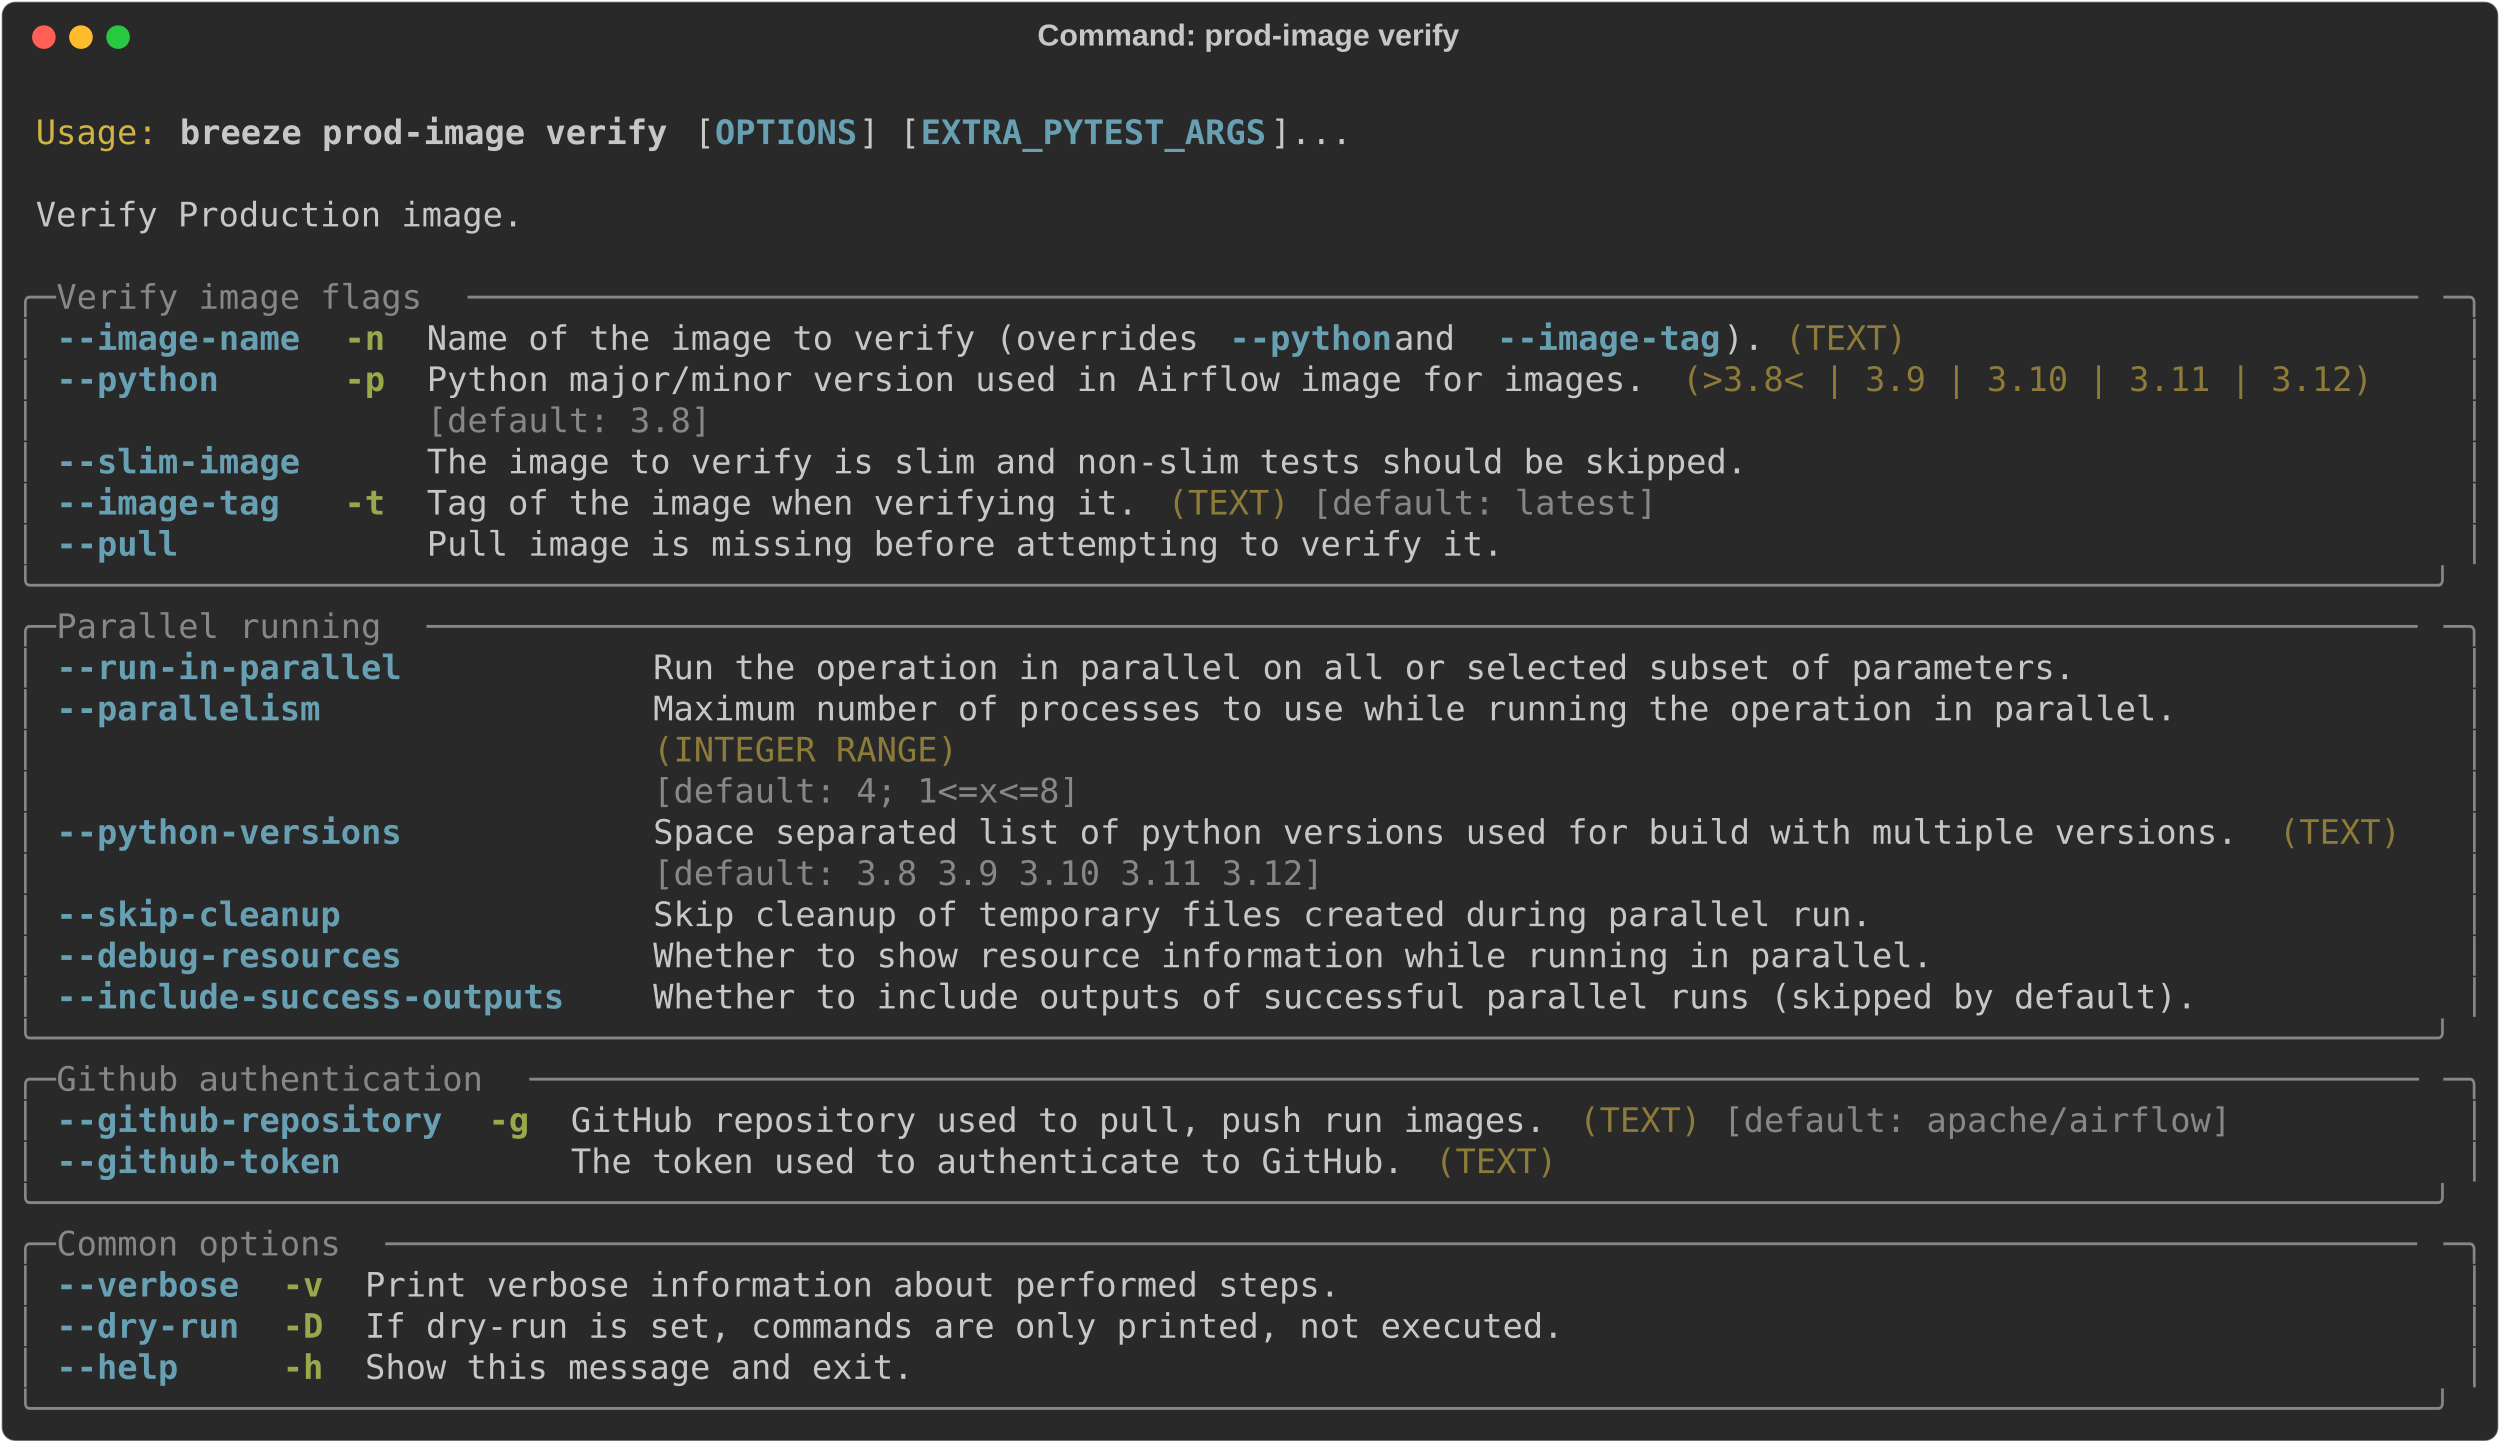
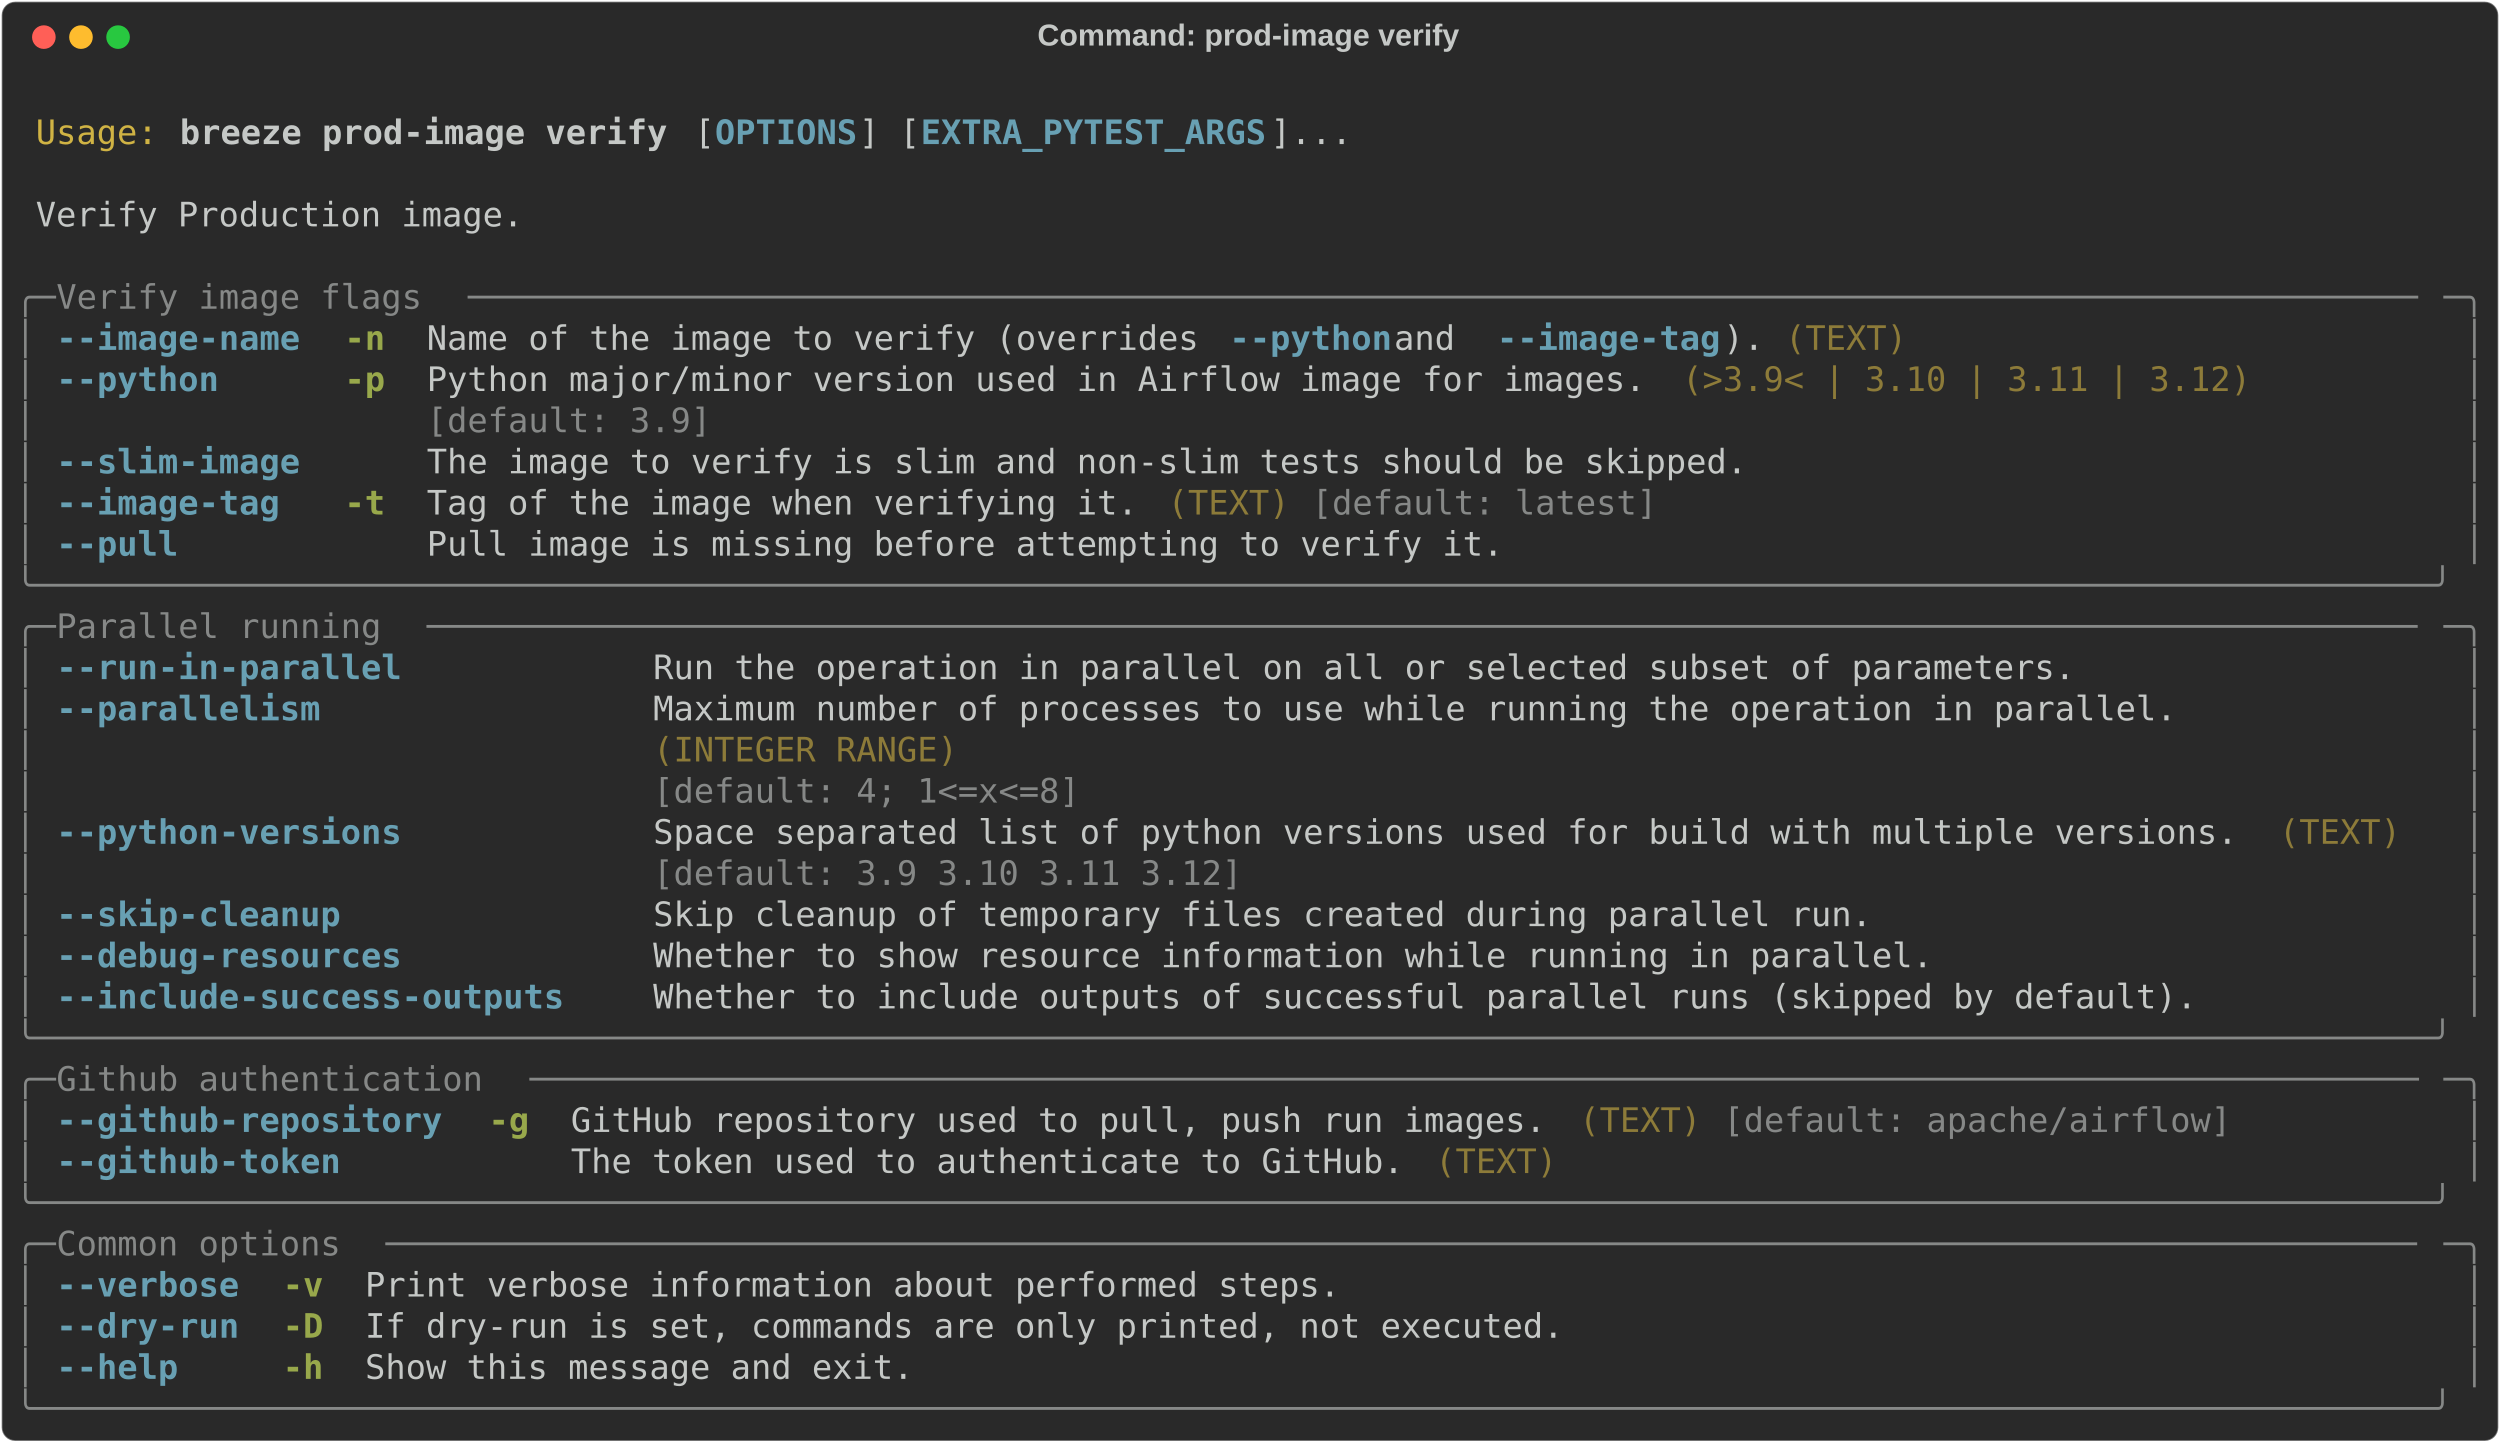
<svg xmlns="http://www.w3.org/2000/svg" class="rich-terminal" viewBox="0 0 1482 855.2">
  <style>

    @font-face {
        font-family: "Fira Code";
        src: local("FiraCode-Regular"),
                url("https://cdnjs.cloudflare.com/ajax/libs/firacode/6.2.0/woff2/FiraCode-Regular.woff2") format("woff2"),
                url("https://cdnjs.cloudflare.com/ajax/libs/firacode/6.2.0/woff/FiraCode-Regular.woff") format("woff");
        font-style: normal;
        font-weight: 400;
    }
    @font-face {
        font-family: "Fira Code";
        src: local("FiraCode-Bold"),
                url("https://cdnjs.cloudflare.com/ajax/libs/firacode/6.2.0/woff2/FiraCode-Bold.woff2") format("woff2"),
                url("https://cdnjs.cloudflare.com/ajax/libs/firacode/6.2.0/woff/FiraCode-Bold.woff") format("woff");
        font-style: bold;
        font-weight: 700;
    }

    .breeze-prod-image-verify-matrix {
        font-family: Fira Code, monospace;
        font-size: 20px;
        line-height: 24.4px;
        font-variant-east-asian: full-width;
    }

    .breeze-prod-image-verify-title {
        font-size: 18px;
        font-weight: bold;
        font-family: arial;
    }

    .breeze-prod-image-verify-r1 { fill: #c5c8c6 }
.breeze-prod-image-verify-r2 { fill: #d0b344 }
.breeze-prod-image-verify-r3 { fill: #c5c8c6;font-weight: bold }
.breeze-prod-image-verify-r4 { fill: #68a0b3;font-weight: bold }
.breeze-prod-image-verify-r5 { fill: #868887 }
.breeze-prod-image-verify-r6 { fill: #98a84b;font-weight: bold }
.breeze-prod-image-verify-r7 { fill: #8d7b39 }
    </style>
  <defs>
    <clipPath id="breeze-prod-image-verify-clip-terminal">
      <rect x="0" y="0" width="1463.0" height="804.2" />
    </clipPath>
    <clipPath id="breeze-prod-image-verify-line-0">
      <rect x="0" y="1.5" width="1464" height="24.65" />
    </clipPath>
    <clipPath id="breeze-prod-image-verify-line-1">
      <rect x="0" y="25.9" width="1464" height="24.65" />
    </clipPath>
    <clipPath id="breeze-prod-image-verify-line-2">
      <rect x="0" y="50.3" width="1464" height="24.65" />
    </clipPath>
    <clipPath id="breeze-prod-image-verify-line-3">
      <rect x="0" y="74.7" width="1464" height="24.65" />
    </clipPath>
    <clipPath id="breeze-prod-image-verify-line-4">
      <rect x="0" y="99.1" width="1464" height="24.65" />
    </clipPath>
    <clipPath id="breeze-prod-image-verify-line-5">
      <rect x="0" y="123.5" width="1464" height="24.65" />
    </clipPath>
    <clipPath id="breeze-prod-image-verify-line-6">
      <rect x="0" y="147.9" width="1464" height="24.65" />
    </clipPath>
    <clipPath id="breeze-prod-image-verify-line-7">
      <rect x="0" y="172.3" width="1464" height="24.65" />
    </clipPath>
    <clipPath id="breeze-prod-image-verify-line-8">
      <rect x="0" y="196.7" width="1464" height="24.65" />
    </clipPath>
    <clipPath id="breeze-prod-image-verify-line-9">
      <rect x="0" y="221.1" width="1464" height="24.65" />
    </clipPath>
    <clipPath id="breeze-prod-image-verify-line-10">
      <rect x="0" y="245.5" width="1464" height="24.65" />
    </clipPath>
    <clipPath id="breeze-prod-image-verify-line-11">
      <rect x="0" y="269.9" width="1464" height="24.65" />
    </clipPath>
    <clipPath id="breeze-prod-image-verify-line-12">
      <rect x="0" y="294.3" width="1464" height="24.65" />
    </clipPath>
    <clipPath id="breeze-prod-image-verify-line-13">
      <rect x="0" y="318.7" width="1464" height="24.65" />
    </clipPath>
    <clipPath id="breeze-prod-image-verify-line-14">
      <rect x="0" y="343.1" width="1464" height="24.65" />
    </clipPath>
    <clipPath id="breeze-prod-image-verify-line-15">
      <rect x="0" y="367.5" width="1464" height="24.65" />
    </clipPath>
    <clipPath id="breeze-prod-image-verify-line-16">
      <rect x="0" y="391.9" width="1464" height="24.65" />
    </clipPath>
    <clipPath id="breeze-prod-image-verify-line-17">
      <rect x="0" y="416.3" width="1464" height="24.65" />
    </clipPath>
    <clipPath id="breeze-prod-image-verify-line-18">
      <rect x="0" y="440.7" width="1464" height="24.65" />
    </clipPath>
    <clipPath id="breeze-prod-image-verify-line-19">
      <rect x="0" y="465.1" width="1464" height="24.65" />
    </clipPath>
    <clipPath id="breeze-prod-image-verify-line-20">
      <rect x="0" y="489.5" width="1464" height="24.65" />
    </clipPath>
    <clipPath id="breeze-prod-image-verify-line-21">
      <rect x="0" y="513.9" width="1464" height="24.65" />
    </clipPath>
    <clipPath id="breeze-prod-image-verify-line-22">
      <rect x="0" y="538.3" width="1464" height="24.65" />
    </clipPath>
    <clipPath id="breeze-prod-image-verify-line-23">
      <rect x="0" y="562.7" width="1464" height="24.65" />
    </clipPath>
    <clipPath id="breeze-prod-image-verify-line-24">
      <rect x="0" y="587.1" width="1464" height="24.65" />
    </clipPath>
    <clipPath id="breeze-prod-image-verify-line-25">
      <rect x="0" y="611.5" width="1464" height="24.65" />
    </clipPath>
    <clipPath id="breeze-prod-image-verify-line-26">
      <rect x="0" y="635.9" width="1464" height="24.65" />
    </clipPath>
    <clipPath id="breeze-prod-image-verify-line-27">
      <rect x="0" y="660.3" width="1464" height="24.65" />
    </clipPath>
    <clipPath id="breeze-prod-image-verify-line-28">
      <rect x="0" y="684.7" width="1464" height="24.65" />
    </clipPath>
    <clipPath id="breeze-prod-image-verify-line-29">
      <rect x="0" y="709.1" width="1464" height="24.65" />
    </clipPath>
    <clipPath id="breeze-prod-image-verify-line-30">
      <rect x="0" y="733.5" width="1464" height="24.65" />
    </clipPath>
    <clipPath id="breeze-prod-image-verify-line-31">
      <rect x="0" y="757.9" width="1464" height="24.65" />
    </clipPath>
  </defs>
  <rect fill="#292929" stroke="rgba(255,255,255,0.35)" stroke-width="1" x="1" y="1" width="1480" height="853.2" rx="8" />
  <text class="breeze-prod-image-verify-title" fill="#c5c8c6" text-anchor="middle" x="740" y="27">Command: prod-image verify</text>
  <g transform="translate(26,22)">
    <circle cx="0" cy="0" r="7" fill="#ff5f57" />
    <circle cx="22" cy="0" r="7" fill="#febc2e" />
    <circle cx="44" cy="0" r="7" fill="#28c840" />
  </g>
  <g transform="translate(9, 41)" clip-path="url(#breeze-prod-image-verify-clip-terminal)">
    <g class="breeze-prod-image-verify-matrix">
      <text class="breeze-prod-image-verify-r1" x="1464" y="20" textLength="12.2" clip-path="url(#breeze-prod-image-verify-line-0)">
</text>
      <text class="breeze-prod-image-verify-r2" x="12.2" y="44.4" textLength="73.2" clip-path="url(#breeze-prod-image-verify-line-1)">Usage:</text>
      <text class="breeze-prod-image-verify-r3" x="97.6" y="44.4" textLength="292.8" clip-path="url(#breeze-prod-image-verify-line-1)">breeze prod-image verify</text>
      <text class="breeze-prod-image-verify-r1" x="402.6" y="44.4" textLength="12.2" clip-path="url(#breeze-prod-image-verify-line-1)">[</text>
      <text class="breeze-prod-image-verify-r4" x="414.8" y="44.4" textLength="85.4" clip-path="url(#breeze-prod-image-verify-line-1)">OPTIONS</text>
      <text class="breeze-prod-image-verify-r1" x="500.2" y="44.4" textLength="36.6" clip-path="url(#breeze-prod-image-verify-line-1)">] [</text>
      <text class="breeze-prod-image-verify-r4" x="536.8" y="44.4" textLength="207.4" clip-path="url(#breeze-prod-image-verify-line-1)">EXTRA_PYTEST_ARGS</text>
      <text class="breeze-prod-image-verify-r1" x="744.2" y="44.4" textLength="48.8" clip-path="url(#breeze-prod-image-verify-line-1)">]...</text>
      <text class="breeze-prod-image-verify-r1" x="1464" y="44.4" textLength="12.2" clip-path="url(#breeze-prod-image-verify-line-1)">
</text>
      <text class="breeze-prod-image-verify-r1" x="1464" y="68.8" textLength="12.2" clip-path="url(#breeze-prod-image-verify-line-2)">
</text>
      <text class="breeze-prod-image-verify-r1" x="12.2" y="93.2" textLength="292.8" clip-path="url(#breeze-prod-image-verify-line-3)">Verify Production image.</text>
      <text class="breeze-prod-image-verify-r1" x="1464" y="93.2" textLength="12.2" clip-path="url(#breeze-prod-image-verify-line-3)">
</text>
      <text class="breeze-prod-image-verify-r1" x="1464" y="117.6" textLength="12.2" clip-path="url(#breeze-prod-image-verify-line-4)">
</text>
      <text class="breeze-prod-image-verify-r5" x="0" y="142" textLength="24.4" clip-path="url(#breeze-prod-image-verify-line-5)">╭─</text>
      <text class="breeze-prod-image-verify-r5" x="24.4" y="142" textLength="244" clip-path="url(#breeze-prod-image-verify-line-5)"> Verify image flags </text>
      <text class="breeze-prod-image-verify-r5" x="268.4" y="142" textLength="1171.2" clip-path="url(#breeze-prod-image-verify-line-5)">────────────────────────────────────────────────────────────────────────────────────────────────</text>
      <text class="breeze-prod-image-verify-r5" x="1439.6" y="142" textLength="24.4" clip-path="url(#breeze-prod-image-verify-line-5)">─╮</text>
      <text class="breeze-prod-image-verify-r1" x="1464" y="142" textLength="12.2" clip-path="url(#breeze-prod-image-verify-line-5)">
</text>
      <text class="breeze-prod-image-verify-r5" x="0" y="166.4" textLength="12.2" clip-path="url(#breeze-prod-image-verify-line-6)">│</text>
      <text class="breeze-prod-image-verify-r4" x="24.4" y="166.4" textLength="146.4" clip-path="url(#breeze-prod-image-verify-line-6)">--image-name</text>
      <text class="breeze-prod-image-verify-r6" x="195.2" y="166.4" textLength="24.4" clip-path="url(#breeze-prod-image-verify-line-6)">-n</text>
      <text class="breeze-prod-image-verify-r1" x="244" y="166.4" textLength="475.8" clip-path="url(#breeze-prod-image-verify-line-6)">Name of the image to verify (overrides </text>
      <text class="breeze-prod-image-verify-r4" x="719.8" y="166.4" textLength="97.6" clip-path="url(#breeze-prod-image-verify-line-6)">--python</text>
      <text class="breeze-prod-image-verify-r1" x="817.4" y="166.4" textLength="61" clip-path="url(#breeze-prod-image-verify-line-6)"> and </text>
      <text class="breeze-prod-image-verify-r4" x="878.4" y="166.4" textLength="134.2" clip-path="url(#breeze-prod-image-verify-line-6)">--image-tag</text>
      <text class="breeze-prod-image-verify-r1" x="1012.6" y="166.4" textLength="24.4" clip-path="url(#breeze-prod-image-verify-line-6)">).</text>
      <text class="breeze-prod-image-verify-r7" x="1049.2" y="166.4" textLength="73.2" clip-path="url(#breeze-prod-image-verify-line-6)">(TEXT)</text>
      <text class="breeze-prod-image-verify-r5" x="1451.8" y="166.4" textLength="12.2" clip-path="url(#breeze-prod-image-verify-line-6)">│</text>
      <text class="breeze-prod-image-verify-r1" x="1464" y="166.4" textLength="12.2" clip-path="url(#breeze-prod-image-verify-line-6)">
</text>
      <text class="breeze-prod-image-verify-r5" x="0" y="190.8" textLength="12.2" clip-path="url(#breeze-prod-image-verify-line-7)">│</text>
      <text class="breeze-prod-image-verify-r4" x="24.4" y="190.8" textLength="97.6" clip-path="url(#breeze-prod-image-verify-line-7)">--python</text>
      <text class="breeze-prod-image-verify-r6" x="195.2" y="190.8" textLength="24.4" clip-path="url(#breeze-prod-image-verify-line-7)">-p</text>
      <text class="breeze-prod-image-verify-r1" x="244" y="190.8" textLength="732" clip-path="url(#breeze-prod-image-verify-line-7)">Python major/minor version used in Airflow image for images.</text>
-       <text class="breeze-prod-image-verify-r7" x="988.2" y="190.8" textLength="414.8" clip-path="url(#breeze-prod-image-verify-line-7)">(&gt;3.8&lt; | 3.9 | 3.10 | 3.11 | 3.12)</text>
+       <text class="breeze-prod-image-verify-r7" x="988.2" y="190.8" textLength="341.6" clip-path="url(#breeze-prod-image-verify-line-7)">(&gt;3.9&lt; | 3.10 | 3.11 | 3.12)</text>
      <text class="breeze-prod-image-verify-r5" x="1451.8" y="190.8" textLength="12.2" clip-path="url(#breeze-prod-image-verify-line-7)">│</text>
      <text class="breeze-prod-image-verify-r1" x="1464" y="190.8" textLength="12.2" clip-path="url(#breeze-prod-image-verify-line-7)">
</text>
      <text class="breeze-prod-image-verify-r5" x="0" y="215.2" textLength="12.2" clip-path="url(#breeze-prod-image-verify-line-8)">│</text>
-       <text class="breeze-prod-image-verify-r5" x="244" y="215.2" textLength="732" clip-path="url(#breeze-prod-image-verify-line-8)">[default: 3.8]                                              </text>
+       <text class="breeze-prod-image-verify-r5" x="244" y="215.2" textLength="732" clip-path="url(#breeze-prod-image-verify-line-8)">[default: 3.9]                                              </text>
      <text class="breeze-prod-image-verify-r5" x="1451.8" y="215.2" textLength="12.2" clip-path="url(#breeze-prod-image-verify-line-8)">│</text>
      <text class="breeze-prod-image-verify-r1" x="1464" y="215.2" textLength="12.2" clip-path="url(#breeze-prod-image-verify-line-8)">
</text>
      <text class="breeze-prod-image-verify-r5" x="0" y="239.6" textLength="12.2" clip-path="url(#breeze-prod-image-verify-line-9)">│</text>
      <text class="breeze-prod-image-verify-r4" x="24.4" y="239.6" textLength="146.4" clip-path="url(#breeze-prod-image-verify-line-9)">--slim-image</text>
      <text class="breeze-prod-image-verify-r1" x="244" y="239.6" textLength="793" clip-path="url(#breeze-prod-image-verify-line-9)">The image to verify is slim and non-slim tests should be skipped.</text>
      <text class="breeze-prod-image-verify-r5" x="1451.8" y="239.6" textLength="12.2" clip-path="url(#breeze-prod-image-verify-line-9)">│</text>
      <text class="breeze-prod-image-verify-r1" x="1464" y="239.6" textLength="12.2" clip-path="url(#breeze-prod-image-verify-line-9)">
</text>
      <text class="breeze-prod-image-verify-r5" x="0" y="264" textLength="12.2" clip-path="url(#breeze-prod-image-verify-line-10)">│</text>
      <text class="breeze-prod-image-verify-r4" x="24.4" y="264" textLength="134.2" clip-path="url(#breeze-prod-image-verify-line-10)">--image-tag</text>
      <text class="breeze-prod-image-verify-r6" x="195.2" y="264" textLength="24.4" clip-path="url(#breeze-prod-image-verify-line-10)">-t</text>
      <text class="breeze-prod-image-verify-r1" x="244" y="264" textLength="427" clip-path="url(#breeze-prod-image-verify-line-10)">Tag of the image when verifying it.</text>
      <text class="breeze-prod-image-verify-r7" x="683.2" y="264" textLength="73.2" clip-path="url(#breeze-prod-image-verify-line-10)">(TEXT)</text>
      <text class="breeze-prod-image-verify-r5" x="768.6" y="264" textLength="207.4" clip-path="url(#breeze-prod-image-verify-line-10)">[default: latest]</text>
      <text class="breeze-prod-image-verify-r5" x="1451.8" y="264" textLength="12.2" clip-path="url(#breeze-prod-image-verify-line-10)">│</text>
      <text class="breeze-prod-image-verify-r1" x="1464" y="264" textLength="12.2" clip-path="url(#breeze-prod-image-verify-line-10)">
</text>
      <text class="breeze-prod-image-verify-r5" x="0" y="288.4" textLength="12.2" clip-path="url(#breeze-prod-image-verify-line-11)">│</text>
      <text class="breeze-prod-image-verify-r4" x="24.4" y="288.4" textLength="73.2" clip-path="url(#breeze-prod-image-verify-line-11)">--pull</text>
      <text class="breeze-prod-image-verify-r1" x="244" y="288.4" textLength="646.6" clip-path="url(#breeze-prod-image-verify-line-11)">Pull image is missing before attempting to verify it.</text>
      <text class="breeze-prod-image-verify-r5" x="1451.8" y="288.4" textLength="12.2" clip-path="url(#breeze-prod-image-verify-line-11)">│</text>
      <text class="breeze-prod-image-verify-r1" x="1464" y="288.4" textLength="12.2" clip-path="url(#breeze-prod-image-verify-line-11)">
</text>
      <text class="breeze-prod-image-verify-r5" x="0" y="312.8" textLength="1464" clip-path="url(#breeze-prod-image-verify-line-12)">╰──────────────────────────────────────────────────────────────────────────────────────────────────────────────────────╯</text>
      <text class="breeze-prod-image-verify-r1" x="1464" y="312.8" textLength="12.2" clip-path="url(#breeze-prod-image-verify-line-12)">
</text>
      <text class="breeze-prod-image-verify-r5" x="0" y="337.2" textLength="24.4" clip-path="url(#breeze-prod-image-verify-line-13)">╭─</text>
      <text class="breeze-prod-image-verify-r5" x="24.4" y="337.2" textLength="219.6" clip-path="url(#breeze-prod-image-verify-line-13)"> Parallel running </text>
      <text class="breeze-prod-image-verify-r5" x="244" y="337.2" textLength="1195.6" clip-path="url(#breeze-prod-image-verify-line-13)">──────────────────────────────────────────────────────────────────────────────────────────────────</text>
      <text class="breeze-prod-image-verify-r5" x="1439.6" y="337.2" textLength="24.4" clip-path="url(#breeze-prod-image-verify-line-13)">─╮</text>
      <text class="breeze-prod-image-verify-r1" x="1464" y="337.2" textLength="12.2" clip-path="url(#breeze-prod-image-verify-line-13)">
</text>
      <text class="breeze-prod-image-verify-r5" x="0" y="361.6" textLength="12.2" clip-path="url(#breeze-prod-image-verify-line-14)">│</text>
      <text class="breeze-prod-image-verify-r4" x="24.4" y="361.6" textLength="207.4" clip-path="url(#breeze-prod-image-verify-line-14)">--run-in-parallel</text>
      <text class="breeze-prod-image-verify-r1" x="378.2" y="361.6" textLength="854" clip-path="url(#breeze-prod-image-verify-line-14)">Run the operation in parallel on all or selected subset of parameters.</text>
      <text class="breeze-prod-image-verify-r5" x="1451.8" y="361.6" textLength="12.2" clip-path="url(#breeze-prod-image-verify-line-14)">│</text>
      <text class="breeze-prod-image-verify-r1" x="1464" y="361.6" textLength="12.2" clip-path="url(#breeze-prod-image-verify-line-14)">
</text>
      <text class="breeze-prod-image-verify-r5" x="0" y="386" textLength="12.2" clip-path="url(#breeze-prod-image-verify-line-15)">│</text>
      <text class="breeze-prod-image-verify-r4" x="24.4" y="386" textLength="158.6" clip-path="url(#breeze-prod-image-verify-line-15)">--parallelism</text>
      <text class="breeze-prod-image-verify-r1" x="378.2" y="386" textLength="915" clip-path="url(#breeze-prod-image-verify-line-15)">Maximum number of processes to use while running the operation in parallel.</text>
      <text class="breeze-prod-image-verify-r5" x="1451.8" y="386" textLength="12.2" clip-path="url(#breeze-prod-image-verify-line-15)">│</text>
      <text class="breeze-prod-image-verify-r1" x="1464" y="386" textLength="12.2" clip-path="url(#breeze-prod-image-verify-line-15)">
</text>
      <text class="breeze-prod-image-verify-r5" x="0" y="410.4" textLength="12.2" clip-path="url(#breeze-prod-image-verify-line-16)">│</text>
      <text class="breeze-prod-image-verify-r7" x="378.2" y="410.4" textLength="915" clip-path="url(#breeze-prod-image-verify-line-16)">(INTEGER RANGE)                                                            </text>
      <text class="breeze-prod-image-verify-r5" x="1451.8" y="410.4" textLength="12.2" clip-path="url(#breeze-prod-image-verify-line-16)">│</text>
      <text class="breeze-prod-image-verify-r1" x="1464" y="410.4" textLength="12.2" clip-path="url(#breeze-prod-image-verify-line-16)">
</text>
      <text class="breeze-prod-image-verify-r5" x="0" y="434.8" textLength="12.2" clip-path="url(#breeze-prod-image-verify-line-17)">│</text>
      <text class="breeze-prod-image-verify-r5" x="378.2" y="434.8" textLength="915" clip-path="url(#breeze-prod-image-verify-line-17)">[default: 4; 1&lt;=x&lt;=8]                                                      </text>
      <text class="breeze-prod-image-verify-r5" x="1451.8" y="434.8" textLength="12.2" clip-path="url(#breeze-prod-image-verify-line-17)">│</text>
      <text class="breeze-prod-image-verify-r1" x="1464" y="434.8" textLength="12.2" clip-path="url(#breeze-prod-image-verify-line-17)">
</text>
      <text class="breeze-prod-image-verify-r5" x="0" y="459.2" textLength="12.2" clip-path="url(#breeze-prod-image-verify-line-18)">│</text>
      <text class="breeze-prod-image-verify-r4" x="24.4" y="459.2" textLength="207.4" clip-path="url(#breeze-prod-image-verify-line-18)">--python-versions</text>
      <text class="breeze-prod-image-verify-r1" x="378.2" y="459.2" textLength="951.6" clip-path="url(#breeze-prod-image-verify-line-18)">Space separated list of python versions used for build with multiple versions.</text>
      <text class="breeze-prod-image-verify-r7" x="1342" y="459.2" textLength="73.2" clip-path="url(#breeze-prod-image-verify-line-18)">(TEXT)</text>
      <text class="breeze-prod-image-verify-r5" x="1451.8" y="459.2" textLength="12.2" clip-path="url(#breeze-prod-image-verify-line-18)">│</text>
      <text class="breeze-prod-image-verify-r1" x="1464" y="459.2" textLength="12.2" clip-path="url(#breeze-prod-image-verify-line-18)">
</text>
      <text class="breeze-prod-image-verify-r5" x="0" y="483.6" textLength="12.2" clip-path="url(#breeze-prod-image-verify-line-19)">│</text>
-       <text class="breeze-prod-image-verify-r5" x="378.2" y="483.6" textLength="951.6" clip-path="url(#breeze-prod-image-verify-line-19)">[default: 3.8 3.9 3.10 3.11 3.12]                                             </text>
+       <text class="breeze-prod-image-verify-r5" x="378.2" y="483.6" textLength="951.6" clip-path="url(#breeze-prod-image-verify-line-19)">[default: 3.9 3.10 3.11 3.12]                                                 </text>
      <text class="breeze-prod-image-verify-r5" x="1451.8" y="483.6" textLength="12.2" clip-path="url(#breeze-prod-image-verify-line-19)">│</text>
      <text class="breeze-prod-image-verify-r1" x="1464" y="483.6" textLength="12.2" clip-path="url(#breeze-prod-image-verify-line-19)">
</text>
      <text class="breeze-prod-image-verify-r5" x="0" y="508" textLength="12.2" clip-path="url(#breeze-prod-image-verify-line-20)">│</text>
      <text class="breeze-prod-image-verify-r4" x="24.4" y="508" textLength="170.8" clip-path="url(#breeze-prod-image-verify-line-20)">--skip-cleanup</text>
      <text class="breeze-prod-image-verify-r1" x="378.2" y="508" textLength="732" clip-path="url(#breeze-prod-image-verify-line-20)">Skip cleanup of temporary files created during parallel run.</text>
      <text class="breeze-prod-image-verify-r5" x="1451.8" y="508" textLength="12.2" clip-path="url(#breeze-prod-image-verify-line-20)">│</text>
      <text class="breeze-prod-image-verify-r1" x="1464" y="508" textLength="12.2" clip-path="url(#breeze-prod-image-verify-line-20)">
</text>
      <text class="breeze-prod-image-verify-r5" x="0" y="532.4" textLength="12.2" clip-path="url(#breeze-prod-image-verify-line-21)">│</text>
      <text class="breeze-prod-image-verify-r4" x="24.4" y="532.4" textLength="207.4" clip-path="url(#breeze-prod-image-verify-line-21)">--debug-resources</text>
      <text class="breeze-prod-image-verify-r1" x="378.2" y="532.4" textLength="768.6" clip-path="url(#breeze-prod-image-verify-line-21)">Whether to show resource information while running in parallel.</text>
      <text class="breeze-prod-image-verify-r5" x="1451.8" y="532.4" textLength="12.2" clip-path="url(#breeze-prod-image-verify-line-21)">│</text>
      <text class="breeze-prod-image-verify-r1" x="1464" y="532.4" textLength="12.2" clip-path="url(#breeze-prod-image-verify-line-21)">
</text>
      <text class="breeze-prod-image-verify-r5" x="0" y="556.8" textLength="12.2" clip-path="url(#breeze-prod-image-verify-line-22)">│</text>
      <text class="breeze-prod-image-verify-r4" x="24.4" y="556.8" textLength="305" clip-path="url(#breeze-prod-image-verify-line-22)">--include-success-outputs</text>
      <text class="breeze-prod-image-verify-r1" x="378.2" y="556.8" textLength="927.2" clip-path="url(#breeze-prod-image-verify-line-22)">Whether to include outputs of successful parallel runs (skipped by default).</text>
      <text class="breeze-prod-image-verify-r5" x="1451.8" y="556.8" textLength="12.2" clip-path="url(#breeze-prod-image-verify-line-22)">│</text>
      <text class="breeze-prod-image-verify-r1" x="1464" y="556.8" textLength="12.2" clip-path="url(#breeze-prod-image-verify-line-22)">
</text>
      <text class="breeze-prod-image-verify-r5" x="0" y="581.2" textLength="1464" clip-path="url(#breeze-prod-image-verify-line-23)">╰──────────────────────────────────────────────────────────────────────────────────────────────────────────────────────╯</text>
      <text class="breeze-prod-image-verify-r1" x="1464" y="581.2" textLength="12.2" clip-path="url(#breeze-prod-image-verify-line-23)">
</text>
      <text class="breeze-prod-image-verify-r5" x="0" y="605.6" textLength="24.4" clip-path="url(#breeze-prod-image-verify-line-24)">╭─</text>
      <text class="breeze-prod-image-verify-r5" x="24.4" y="605.6" textLength="280.6" clip-path="url(#breeze-prod-image-verify-line-24)"> Github authentication </text>
      <text class="breeze-prod-image-verify-r5" x="305" y="605.6" textLength="1134.6" clip-path="url(#breeze-prod-image-verify-line-24)">─────────────────────────────────────────────────────────────────────────────────────────────</text>
      <text class="breeze-prod-image-verify-r5" x="1439.6" y="605.6" textLength="24.4" clip-path="url(#breeze-prod-image-verify-line-24)">─╮</text>
      <text class="breeze-prod-image-verify-r1" x="1464" y="605.6" textLength="12.2" clip-path="url(#breeze-prod-image-verify-line-24)">
</text>
      <text class="breeze-prod-image-verify-r5" x="0" y="630" textLength="12.2" clip-path="url(#breeze-prod-image-verify-line-25)">│</text>
      <text class="breeze-prod-image-verify-r4" x="24.4" y="630" textLength="231.8" clip-path="url(#breeze-prod-image-verify-line-25)">--github-repository</text>
      <text class="breeze-prod-image-verify-r6" x="280.6" y="630" textLength="24.4" clip-path="url(#breeze-prod-image-verify-line-25)">-g</text>
      <text class="breeze-prod-image-verify-r1" x="329.4" y="630" textLength="585.6" clip-path="url(#breeze-prod-image-verify-line-25)">GitHub repository used to pull, push run images.</text>
      <text class="breeze-prod-image-verify-r7" x="927.2" y="630" textLength="73.2" clip-path="url(#breeze-prod-image-verify-line-25)">(TEXT)</text>
      <text class="breeze-prod-image-verify-r5" x="1012.6" y="630" textLength="305" clip-path="url(#breeze-prod-image-verify-line-25)">[default: apache/airflow]</text>
      <text class="breeze-prod-image-verify-r5" x="1451.8" y="630" textLength="12.2" clip-path="url(#breeze-prod-image-verify-line-25)">│</text>
      <text class="breeze-prod-image-verify-r1" x="1464" y="630" textLength="12.2" clip-path="url(#breeze-prod-image-verify-line-25)">
</text>
      <text class="breeze-prod-image-verify-r5" x="0" y="654.4" textLength="12.2" clip-path="url(#breeze-prod-image-verify-line-26)">│</text>
      <text class="breeze-prod-image-verify-r4" x="24.4" y="654.4" textLength="170.8" clip-path="url(#breeze-prod-image-verify-line-26)">--github-token</text>
      <text class="breeze-prod-image-verify-r1" x="329.4" y="654.4" textLength="500.2" clip-path="url(#breeze-prod-image-verify-line-26)">The token used to authenticate to GitHub.</text>
      <text class="breeze-prod-image-verify-r7" x="841.8" y="654.4" textLength="73.2" clip-path="url(#breeze-prod-image-verify-line-26)">(TEXT)</text>
      <text class="breeze-prod-image-verify-r5" x="1451.8" y="654.4" textLength="12.2" clip-path="url(#breeze-prod-image-verify-line-26)">│</text>
      <text class="breeze-prod-image-verify-r1" x="1464" y="654.4" textLength="12.2" clip-path="url(#breeze-prod-image-verify-line-26)">
</text>
      <text class="breeze-prod-image-verify-r5" x="0" y="678.8" textLength="1464" clip-path="url(#breeze-prod-image-verify-line-27)">╰──────────────────────────────────────────────────────────────────────────────────────────────────────────────────────╯</text>
      <text class="breeze-prod-image-verify-r1" x="1464" y="678.8" textLength="12.2" clip-path="url(#breeze-prod-image-verify-line-27)">
</text>
      <text class="breeze-prod-image-verify-r5" x="0" y="703.2" textLength="24.4" clip-path="url(#breeze-prod-image-verify-line-28)">╭─</text>
      <text class="breeze-prod-image-verify-r5" x="24.4" y="703.2" textLength="195.2" clip-path="url(#breeze-prod-image-verify-line-28)"> Common options </text>
      <text class="breeze-prod-image-verify-r5" x="219.6" y="703.2" textLength="1220" clip-path="url(#breeze-prod-image-verify-line-28)">────────────────────────────────────────────────────────────────────────────────────────────────────</text>
      <text class="breeze-prod-image-verify-r5" x="1439.6" y="703.2" textLength="24.4" clip-path="url(#breeze-prod-image-verify-line-28)">─╮</text>
      <text class="breeze-prod-image-verify-r1" x="1464" y="703.2" textLength="12.2" clip-path="url(#breeze-prod-image-verify-line-28)">
</text>
      <text class="breeze-prod-image-verify-r5" x="0" y="727.6" textLength="12.2" clip-path="url(#breeze-prod-image-verify-line-29)">│</text>
      <text class="breeze-prod-image-verify-r4" x="24.4" y="727.6" textLength="109.8" clip-path="url(#breeze-prod-image-verify-line-29)">--verbose</text>
      <text class="breeze-prod-image-verify-r6" x="158.6" y="727.6" textLength="24.4" clip-path="url(#breeze-prod-image-verify-line-29)">-v</text>
      <text class="breeze-prod-image-verify-r1" x="207.4" y="727.6" textLength="585.6" clip-path="url(#breeze-prod-image-verify-line-29)">Print verbose information about performed steps.</text>
      <text class="breeze-prod-image-verify-r5" x="1451.8" y="727.6" textLength="12.2" clip-path="url(#breeze-prod-image-verify-line-29)">│</text>
      <text class="breeze-prod-image-verify-r1" x="1464" y="727.6" textLength="12.2" clip-path="url(#breeze-prod-image-verify-line-29)">
</text>
      <text class="breeze-prod-image-verify-r5" x="0" y="752" textLength="12.2" clip-path="url(#breeze-prod-image-verify-line-30)">│</text>
      <text class="breeze-prod-image-verify-r4" x="24.4" y="752" textLength="109.8" clip-path="url(#breeze-prod-image-verify-line-30)">--dry-run</text>
      <text class="breeze-prod-image-verify-r6" x="158.6" y="752" textLength="24.4" clip-path="url(#breeze-prod-image-verify-line-30)">-D</text>
      <text class="breeze-prod-image-verify-r1" x="207.4" y="752" textLength="719.8" clip-path="url(#breeze-prod-image-verify-line-30)">If dry-run is set, commands are only printed, not executed.</text>
      <text class="breeze-prod-image-verify-r5" x="1451.8" y="752" textLength="12.2" clip-path="url(#breeze-prod-image-verify-line-30)">│</text>
      <text class="breeze-prod-image-verify-r1" x="1464" y="752" textLength="12.2" clip-path="url(#breeze-prod-image-verify-line-30)">
</text>
      <text class="breeze-prod-image-verify-r5" x="0" y="776.4" textLength="12.2" clip-path="url(#breeze-prod-image-verify-line-31)">│</text>
      <text class="breeze-prod-image-verify-r4" x="24.4" y="776.4" textLength="73.2" clip-path="url(#breeze-prod-image-verify-line-31)">--help</text>
      <text class="breeze-prod-image-verify-r6" x="158.6" y="776.4" textLength="24.4" clip-path="url(#breeze-prod-image-verify-line-31)">-h</text>
      <text class="breeze-prod-image-verify-r1" x="207.4" y="776.4" textLength="329.4" clip-path="url(#breeze-prod-image-verify-line-31)">Show this message and exit.</text>
      <text class="breeze-prod-image-verify-r5" x="1451.8" y="776.4" textLength="12.2" clip-path="url(#breeze-prod-image-verify-line-31)">│</text>
      <text class="breeze-prod-image-verify-r1" x="1464" y="776.4" textLength="12.2" clip-path="url(#breeze-prod-image-verify-line-31)">
</text>
      <text class="breeze-prod-image-verify-r5" x="0" y="800.8" textLength="1464" clip-path="url(#breeze-prod-image-verify-line-32)">╰──────────────────────────────────────────────────────────────────────────────────────────────────────────────────────╯</text>
      <text class="breeze-prod-image-verify-r1" x="1464" y="800.8" textLength="12.2" clip-path="url(#breeze-prod-image-verify-line-32)">
</text>
    </g>
  </g>
</svg>
